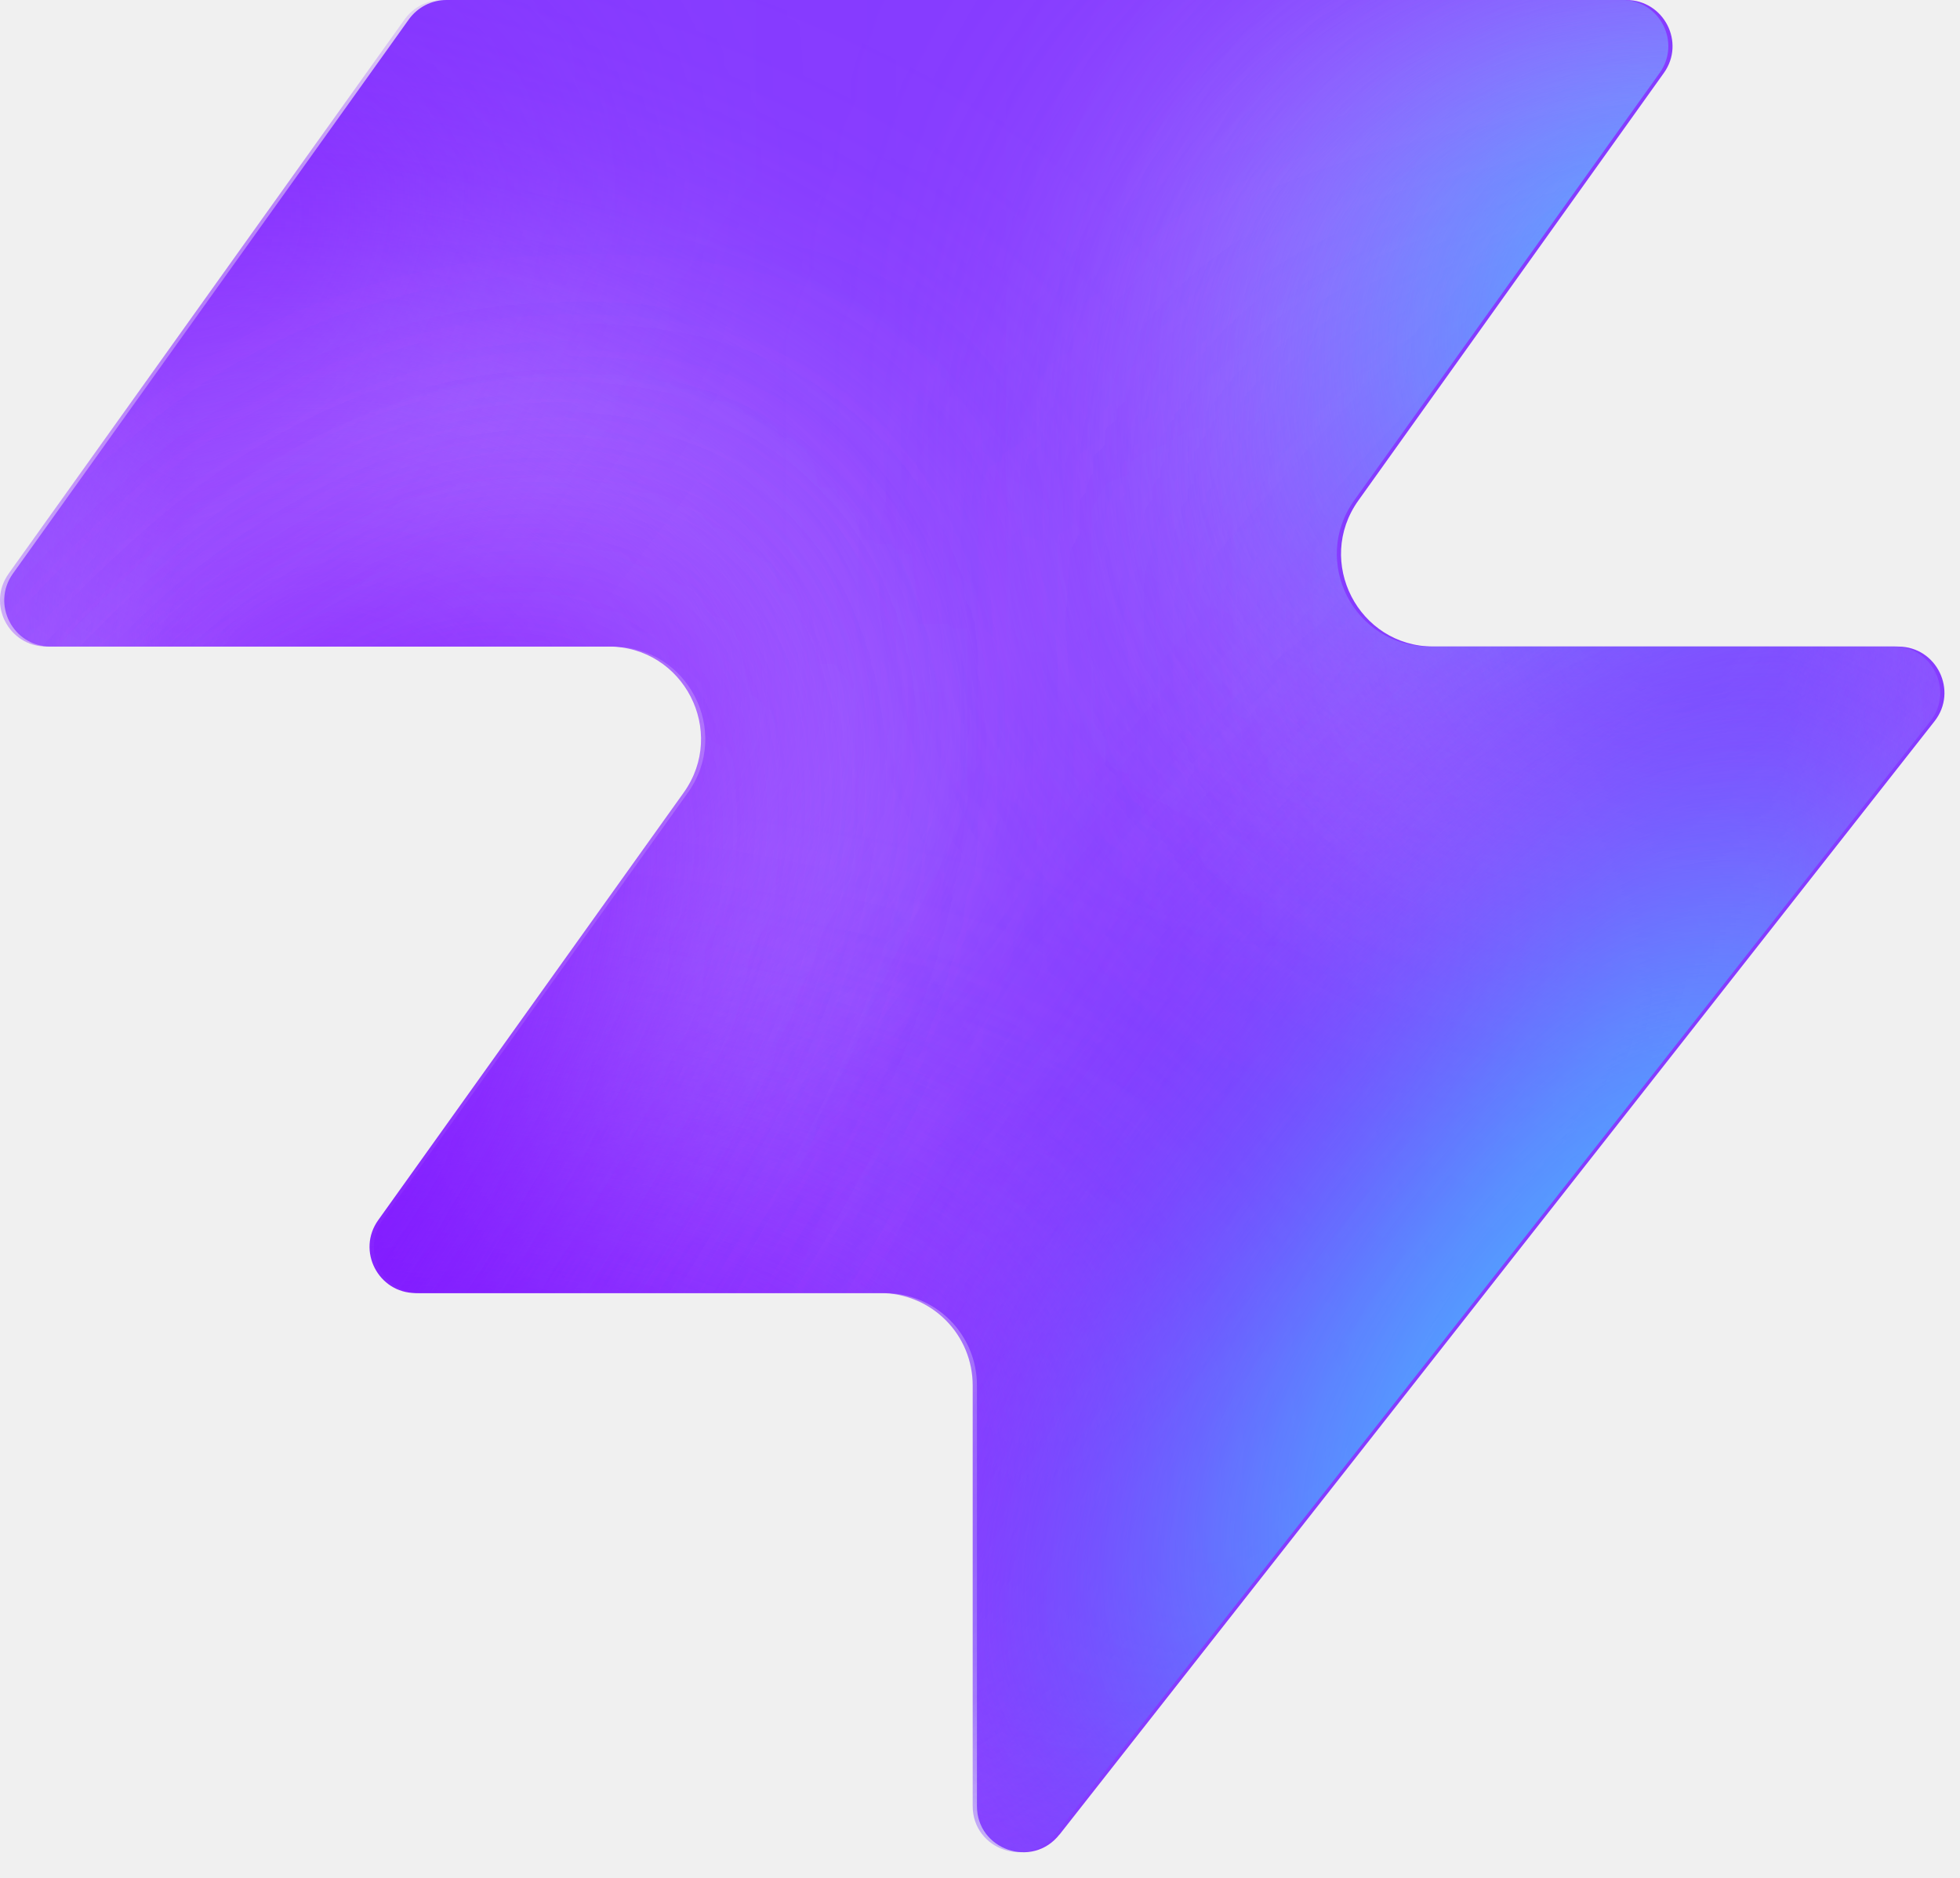
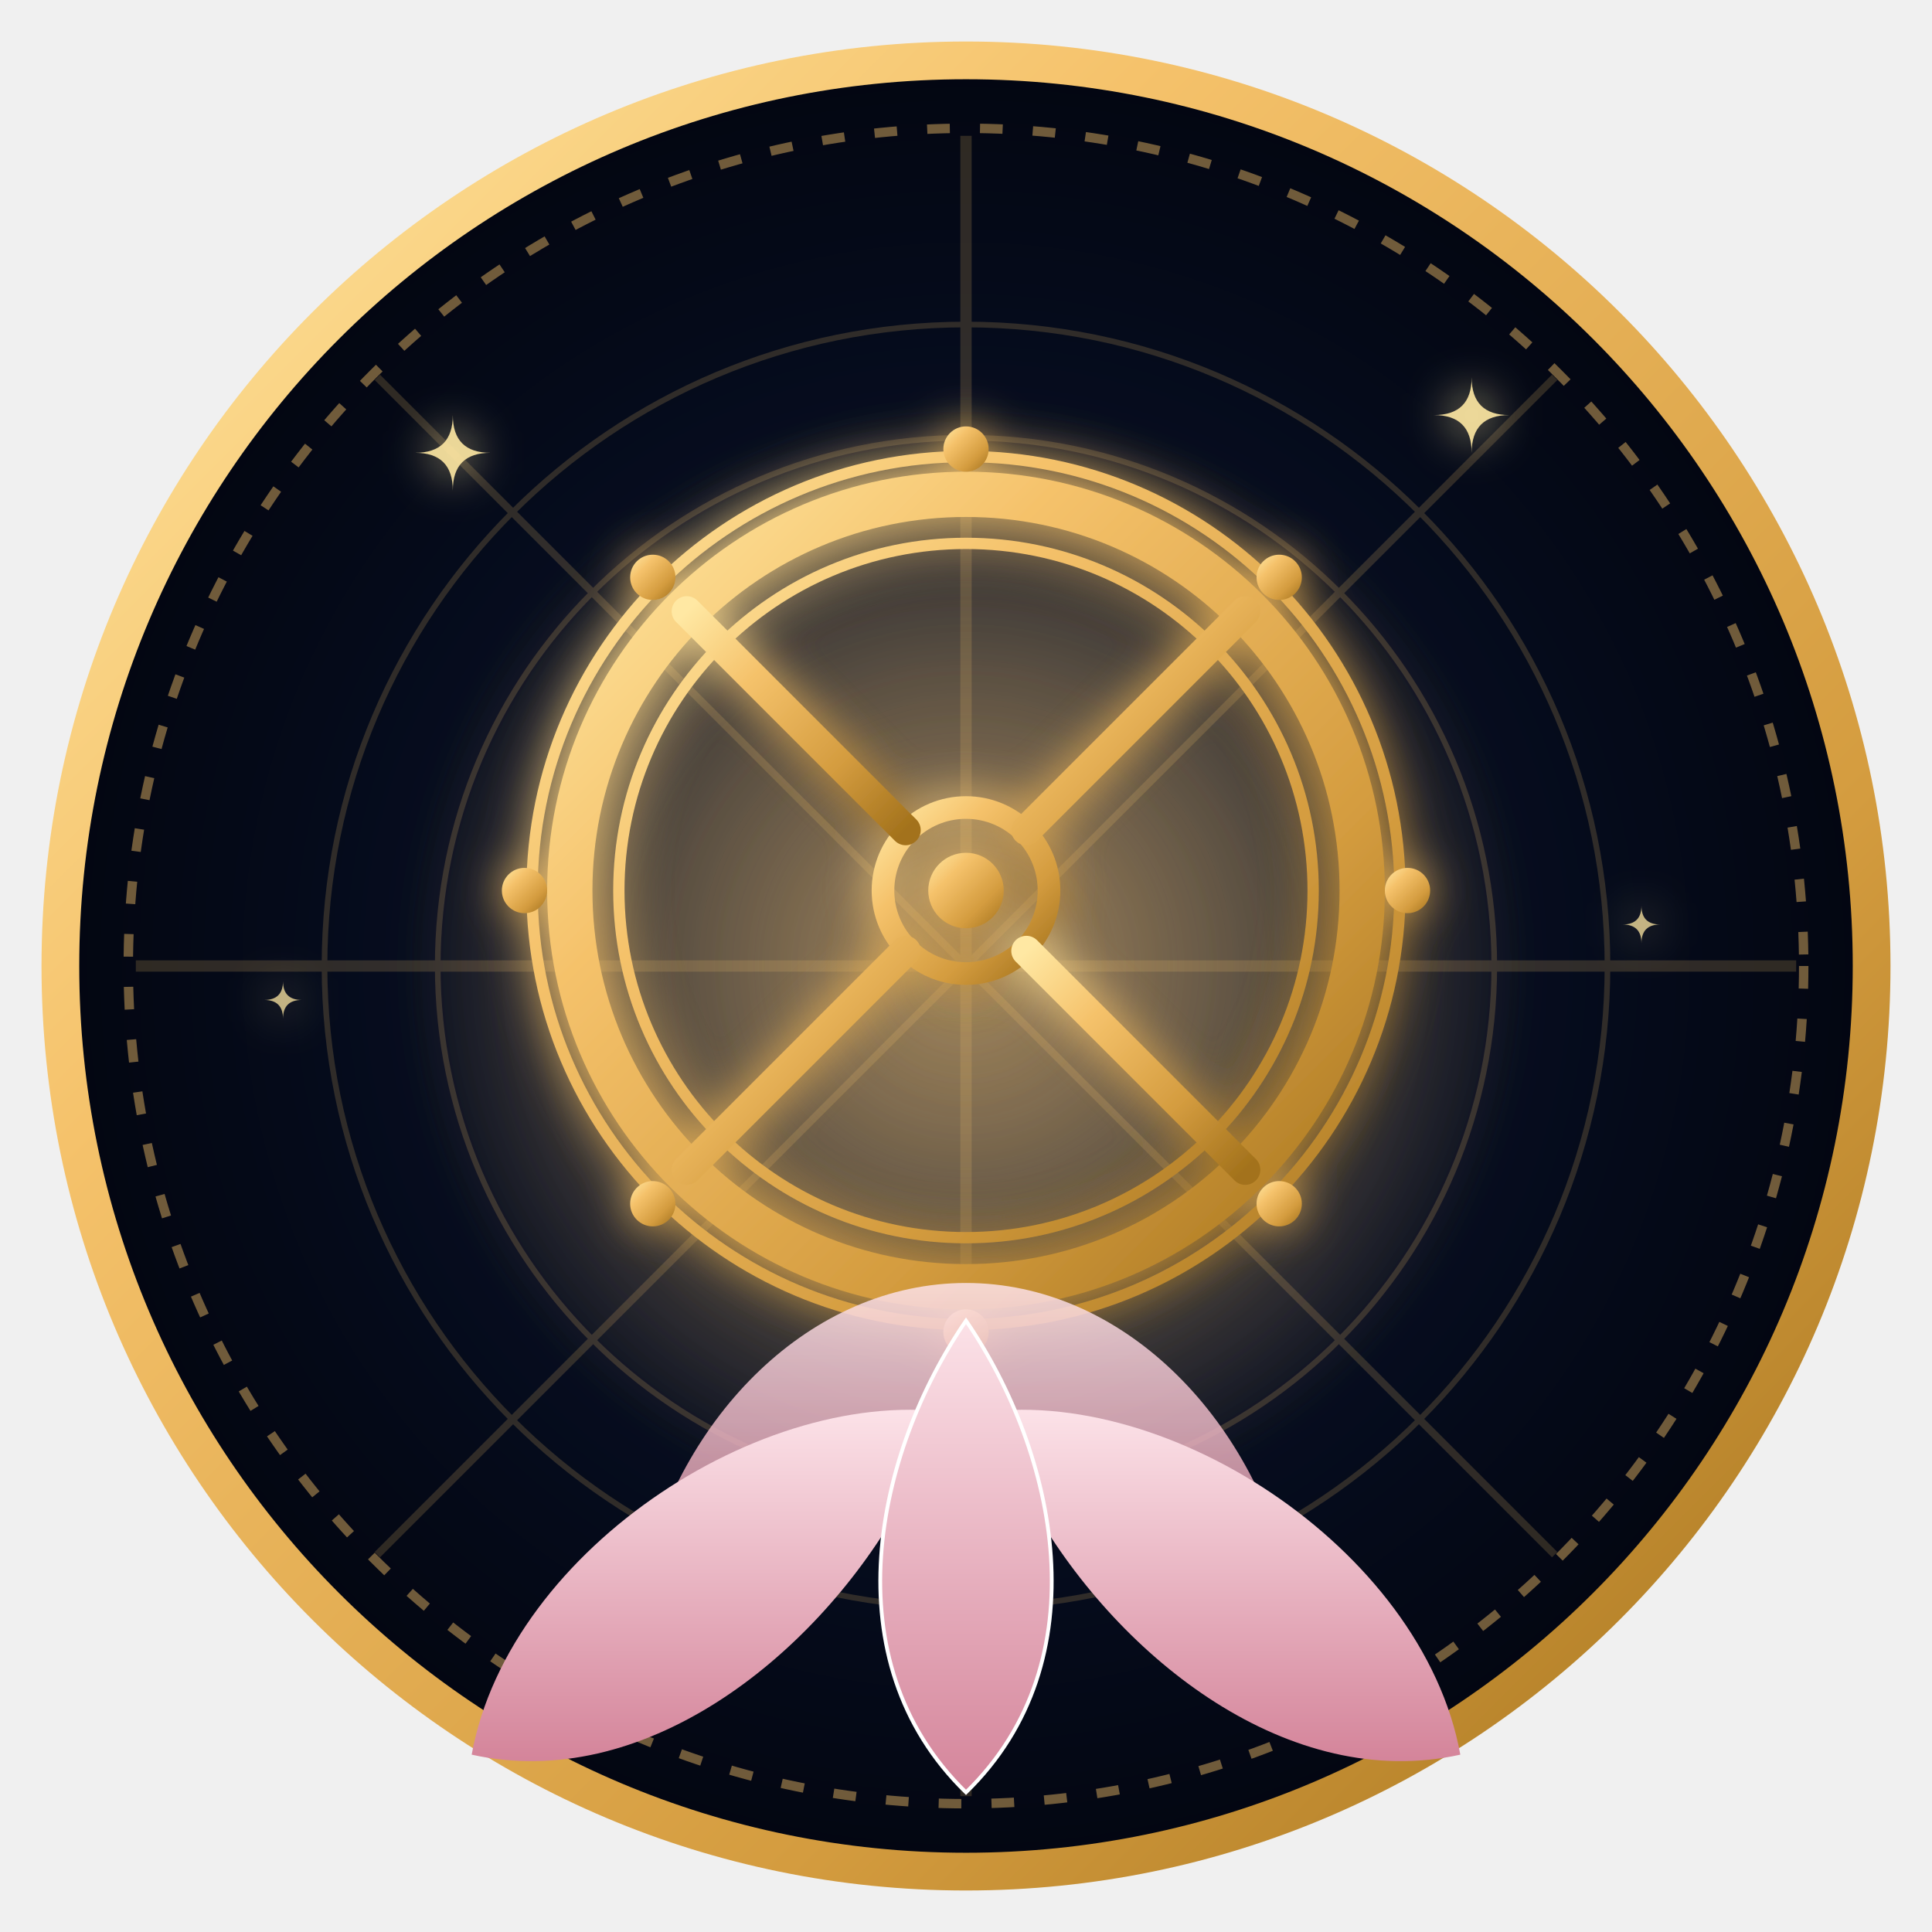
- <svg xmlns="http://www.w3.org/2000/svg" width="48" height="46" fill="none" viewBox="0 0 48 46">
-   <path fill="#863bff" d="M25.946 44.938c-.664.845-2.021.375-2.021-.698V33.937a2.26 2.26 0 0 0-2.262-2.262H10.287c-.92 0-1.456-1.04-.92-1.788l7.48-10.471c1.07-1.497 0-3.578-1.842-3.578H1.237c-.92 0-1.456-1.04-.92-1.788L10.013.474c.214-.297.556-.474.92-.474h28.894c.92 0 1.456 1.04.92 1.788l-7.48 10.471c-1.07 1.498 0 3.579 1.842 3.579h11.377c.943 0 1.473 1.088.89 1.83L25.947 44.94z" style="fill:#863bff;fill:color(display-p3 .525 .23 1);fill-opacity:1" />
-   <mask id="a" width="48" height="46" x="0" y="0" maskUnits="userSpaceOnUse" style="mask-type:alpha">
-     <path fill="#000" d="M25.842 44.938c-.664.844-2.021.375-2.021-.698V33.937a2.26 2.26 0 0 0-2.262-2.262H10.183c-.92 0-1.456-1.04-.92-1.788l7.48-10.471c1.07-1.498 0-3.579-1.842-3.579H1.133c-.92 0-1.456-1.04-.92-1.787L9.91.473c.214-.297.556-.474.92-.474h28.894c.92 0 1.456 1.04.92 1.788l-7.48 10.471c-1.07 1.498 0 3.578 1.842 3.578h11.377c.943 0 1.473 1.088.89 1.832L25.843 44.94z" style="fill:#000;fill-opacity:1" />
-   </mask>
-   <g mask="url(#a)">
-     <g filter="url(#b)">
-       <ellipse cx="5.508" cy="14.704" fill="#ede6ff" rx="5.508" ry="14.704" style="fill:#ede6ff;fill:color(display-p3 .927 .903 1);fill-opacity:1" transform="matrix(.00324 1 1 -.00324 -4.47 31.516)" />
-     </g>
-     <g filter="url(#c)">
-       <ellipse cx="10.399" cy="29.851" fill="#ede6ff" rx="10.399" ry="29.851" style="fill:#ede6ff;fill:color(display-p3 .927 .903 1);fill-opacity:1" transform="matrix(.00324 1 1 -.00324 -39.328 7.883)" />
-     </g>
-     <g filter="url(#d)">
-       <ellipse cx="5.508" cy="30.487" fill="#7e14ff" rx="5.508" ry="30.487" style="fill:#7e14ff;fill:color(display-p3 .492 .077 1);fill-opacity:1" transform="rotate(89.814 -25.913 -14.639)scale(1 -1)" />
-     </g>
-     <g filter="url(#e)">
-       <ellipse cx="5.508" cy="30.599" fill="#7e14ff" rx="5.508" ry="30.599" style="fill:#7e14ff;fill:color(display-p3 .492 .077 1);fill-opacity:1" transform="rotate(89.814 -32.644 -3.334)scale(1 -1)" />
-     </g>
-     <g filter="url(#f)">
-       <ellipse cx="5.508" cy="30.599" fill="#7e14ff" rx="5.508" ry="30.599" style="fill:#7e14ff;fill:color(display-p3 .492 .077 1);fill-opacity:1" transform="matrix(.00324 1 1 -.00324 -34.34 30.47)" />
-     </g>
-     <g filter="url(#g)">
-       <ellipse cx="14.072" cy="22.078" fill="#ede6ff" rx="14.072" ry="22.078" style="fill:#ede6ff;fill:color(display-p3 .927 .903 1);fill-opacity:1" transform="rotate(93.35 24.506 48.493)scale(-1 1)" />
-     </g>
-     <g filter="url(#h)">
-       <ellipse cx="3.47" cy="21.501" fill="#7e14ff" rx="3.47" ry="21.501" style="fill:#7e14ff;fill:color(display-p3 .492 .077 1);fill-opacity:1" transform="rotate(89.009 28.708 47.59)scale(-1 1)" />
-     </g>
-     <g filter="url(#i)">
-       <ellipse cx="3.47" cy="21.501" fill="#7e14ff" rx="3.47" ry="21.501" style="fill:#7e14ff;fill:color(display-p3 .492 .077 1);fill-opacity:1" transform="rotate(89.009 28.708 47.59)scale(-1 1)" />
-     </g>
-     <g filter="url(#j)">
-       <ellipse cx=".387" cy="8.972" fill="#7e14ff" rx="4.407" ry="29.108" style="fill:#7e14ff;fill:color(display-p3 .492 .077 1);fill-opacity:1" transform="rotate(39.51 .387 8.972)" />
-     </g>
-     <g filter="url(#k)">
-       <ellipse cx="47.523" cy="-6.092" fill="#7e14ff" rx="4.407" ry="29.108" style="fill:#7e14ff;fill:color(display-p3 .492 .077 1);fill-opacity:1" transform="rotate(37.892 47.523 -6.092)" />
-     </g>
-     <g filter="url(#l)">
-       <ellipse cx="41.412" cy="6.333" fill="#47bfff" rx="5.971" ry="9.665" style="fill:#47bfff;fill:color(display-p3 .28 .748 1);fill-opacity:1" transform="rotate(37.892 41.412 6.333)" />
-     </g>
-     <g filter="url(#m)">
-       <ellipse cx="-1.879" cy="38.332" fill="#7e14ff" rx="4.407" ry="29.108" style="fill:#7e14ff;fill:color(display-p3 .492 .077 1);fill-opacity:1" transform="rotate(37.892 -1.88 38.332)" />
-     </g>
-     <g filter="url(#n)">
-       <ellipse cx="-1.879" cy="38.332" fill="#7e14ff" rx="4.407" ry="29.108" style="fill:#7e14ff;fill:color(display-p3 .492 .077 1);fill-opacity:1" transform="rotate(37.892 -1.88 38.332)" />
-     </g>
-     <g filter="url(#o)">
-       <ellipse cx="35.651" cy="29.907" fill="#7e14ff" rx="4.407" ry="29.108" style="fill:#7e14ff;fill:color(display-p3 .492 .077 1);fill-opacity:1" transform="rotate(37.892 35.651 29.907)" />
-     </g>
-     <g filter="url(#p)">
-       <ellipse cx="38.418" cy="32.4" fill="#47bfff" rx="5.971" ry="15.297" style="fill:#47bfff;fill:color(display-p3 .28 .748 1);fill-opacity:1" transform="rotate(37.892 38.418 32.4)" />
-     </g>
-   </g>
+ <svg xmlns="http://www.w3.org/2000/svg" viewBox="0 0 512 512" width="100%" height="100%">
  <defs>
-     <filter id="b" width="60.045" height="41.654" x="-19.77" y="16.149" color-interpolation-filters="sRGB" filterUnits="userSpaceOnUse">
-       <feFlood flood-opacity="0" result="BackgroundImageFix" />
-       <feBlend in="SourceGraphic" in2="BackgroundImageFix" result="shape" />
-       <feGaussianBlur result="effect1_foregroundBlur_2002_17158" stdDeviation="7.659" />
-     </filter>
-     <filter id="c" width="90.34" height="51.437" x="-54.613" y="-7.533" color-interpolation-filters="sRGB" filterUnits="userSpaceOnUse">
-       <feFlood flood-opacity="0" result="BackgroundImageFix" />
-       <feBlend in="SourceGraphic" in2="BackgroundImageFix" result="shape" />
-       <feGaussianBlur result="effect1_foregroundBlur_2002_17158" stdDeviation="7.659" />
-     </filter>
-     <filter id="d" width="79.355" height="29.4" x="-49.64" y="2.03" color-interpolation-filters="sRGB" filterUnits="userSpaceOnUse">
-       <feFlood flood-opacity="0" result="BackgroundImageFix" />
-       <feBlend in="SourceGraphic" in2="BackgroundImageFix" result="shape" />
-       <feGaussianBlur result="effect1_foregroundBlur_2002_17158" stdDeviation="4.596" />
-     </filter>
-     <filter id="e" width="79.579" height="29.4" x="-45.045" y="20.029" color-interpolation-filters="sRGB" filterUnits="userSpaceOnUse">
-       <feFlood flood-opacity="0" result="BackgroundImageFix" />
-       <feBlend in="SourceGraphic" in2="BackgroundImageFix" result="shape" />
-       <feGaussianBlur result="effect1_foregroundBlur_2002_17158" stdDeviation="4.596" />
-     </filter>
-     <filter id="f" width="79.579" height="29.4" x="-43.513" y="21.178" color-interpolation-filters="sRGB" filterUnits="userSpaceOnUse">
-       <feFlood flood-opacity="0" result="BackgroundImageFix" />
-       <feBlend in="SourceGraphic" in2="BackgroundImageFix" result="shape" />
-       <feGaussianBlur result="effect1_foregroundBlur_2002_17158" stdDeviation="4.596" />
-     </filter>
-     <filter id="g" width="74.749" height="58.852" x="15.756" y="-17.901" color-interpolation-filters="sRGB" filterUnits="userSpaceOnUse">
-       <feFlood flood-opacity="0" result="BackgroundImageFix" />
-       <feBlend in="SourceGraphic" in2="BackgroundImageFix" result="shape" />
-       <feGaussianBlur result="effect1_foregroundBlur_2002_17158" stdDeviation="7.659" />
-     </filter>
-     <filter id="h" width="61.377" height="25.362" x="23.548" y="2.284" color-interpolation-filters="sRGB" filterUnits="userSpaceOnUse">
-       <feFlood flood-opacity="0" result="BackgroundImageFix" />
-       <feBlend in="SourceGraphic" in2="BackgroundImageFix" result="shape" />
-       <feGaussianBlur result="effect1_foregroundBlur_2002_17158" stdDeviation="4.596" />
-     </filter>
-     <filter id="i" width="61.377" height="25.362" x="23.548" y="2.284" color-interpolation-filters="sRGB" filterUnits="userSpaceOnUse">
-       <feFlood flood-opacity="0" result="BackgroundImageFix" />
-       <feBlend in="SourceGraphic" in2="BackgroundImageFix" result="shape" />
-       <feGaussianBlur result="effect1_foregroundBlur_2002_17158" stdDeviation="4.596" />
-     </filter>
-     <filter id="j" width="56.045" height="63.649" x="-27.636" y="-22.853" color-interpolation-filters="sRGB" filterUnits="userSpaceOnUse">
-       <feFlood flood-opacity="0" result="BackgroundImageFix" />
-       <feBlend in="SourceGraphic" in2="BackgroundImageFix" result="shape" />
-       <feGaussianBlur result="effect1_foregroundBlur_2002_17158" stdDeviation="4.596" />
-     </filter>
-     <filter id="k" width="54.814" height="64.646" x="20.116" y="-38.415" color-interpolation-filters="sRGB" filterUnits="userSpaceOnUse">
-       <feFlood flood-opacity="0" result="BackgroundImageFix" />
-       <feBlend in="SourceGraphic" in2="BackgroundImageFix" result="shape" />
-       <feGaussianBlur result="effect1_foregroundBlur_2002_17158" stdDeviation="4.596" />
-     </filter>
-     <filter id="l" width="33.541" height="35.313" x="24.641" y="-11.323" color-interpolation-filters="sRGB" filterUnits="userSpaceOnUse">
-       <feFlood flood-opacity="0" result="BackgroundImageFix" />
-       <feBlend in="SourceGraphic" in2="BackgroundImageFix" result="shape" />
-       <feGaussianBlur result="effect1_foregroundBlur_2002_17158" stdDeviation="4.596" />
-     </filter>
-     <filter id="m" width="54.814" height="64.646" x="-29.286" y="6.009" color-interpolation-filters="sRGB" filterUnits="userSpaceOnUse">
-       <feFlood flood-opacity="0" result="BackgroundImageFix" />
-       <feBlend in="SourceGraphic" in2="BackgroundImageFix" result="shape" />
-       <feGaussianBlur result="effect1_foregroundBlur_2002_17158" stdDeviation="4.596" />
-     </filter>
-     <filter id="n" width="54.814" height="64.646" x="-29.286" y="6.009" color-interpolation-filters="sRGB" filterUnits="userSpaceOnUse">
-       <feFlood flood-opacity="0" result="BackgroundImageFix" />
-       <feBlend in="SourceGraphic" in2="BackgroundImageFix" result="shape" />
-       <feGaussianBlur result="effect1_foregroundBlur_2002_17158" stdDeviation="4.596" />
-     </filter>
-     <filter id="o" width="54.814" height="64.646" x="8.244" y="-2.416" color-interpolation-filters="sRGB" filterUnits="userSpaceOnUse">
-       <feFlood flood-opacity="0" result="BackgroundImageFix" />
-       <feBlend in="SourceGraphic" in2="BackgroundImageFix" result="shape" />
-       <feGaussianBlur result="effect1_foregroundBlur_2002_17158" stdDeviation="4.596" />
-     </filter>
-     <filter id="p" width="39.409" height="43.623" x="18.713" y="10.588" color-interpolation-filters="sRGB" filterUnits="userSpaceOnUse">
-       <feFlood flood-opacity="0" result="BackgroundImageFix" />
-       <feBlend in="SourceGraphic" in2="BackgroundImageFix" result="shape" />
-       <feGaussianBlur result="effect1_foregroundBlur_2002_17158" stdDeviation="4.596" />
+     <radialGradient id="bgGrad" cx="50%" cy="50%" r="50%">
+       <stop offset="0%" stop-color="#0e1b3d" />
+       <stop offset="60%" stop-color="#060d1f" />
+       <stop offset="100%" stop-color="#030611" />
+     </radialGradient>
+     <linearGradient id="goldGrad" x1="0%" y1="0%" x2="100%" y2="100%">
+       <stop offset="0%" stop-color="#ffe8a3" />
+       <stop offset="30%" stop-color="#f5c26b" />
+       <stop offset="70%" stop-color="#d49c3f" />
+       <stop offset="100%" stop-color="#a3721c" />
+     </linearGradient>
+     <radialGradient id="glowGrad" cx="50%" cy="50%" r="50%">
+       <stop offset="0%" stop-color="#f5c26b" stop-opacity="0.4" />
+       <stop offset="100%" stop-color="#f5c26b" stop-opacity="0" />
+     </radialGradient>
+     <linearGradient id="lotusGrad" x1="0%" y1="100%" x2="0%" y2="0%">
+       <stop offset="0%" stop-color="#d4849a" />
+       <stop offset="100%" stop-color="#fce2e8" />
+     </linearGradient>
+     <filter id="glow" x="-20%" y="-20%" width="140%" height="140%">
+       <feGaussianBlur stdDeviation="6" result="blur" />
+       <feComposite in="SourceGraphic" in2="blur" operator="over" />
    </filter>
  </defs>
+   <circle cx="256" cy="256" r="240" fill="url(#bgGrad)" stroke="url(#goldGrad)" stroke-width="10" />
+   <circle cx="256" cy="256" r="222" fill="none" stroke="#f5c26b" stroke-width="2.5" stroke-dasharray="6, 8" opacity="0.45" />
+   <g opacity="0.18">
+     <line x1="256" y1="36" x2="256" y2="476" stroke="#f5c26b" stroke-width="3" />
+     <line x1="36" y1="256" x2="476" y2="256" stroke="#f5c26b" stroke-width="3" />
+     <line x1="100" y1="100" x2="412" y2="412" stroke="#f5c26b" stroke-width="2" />
+     <line x1="100" y1="412" x2="412" y2="100" stroke="#f5c26b" stroke-width="2" />
+     <circle cx="256" cy="256" r="170" fill="none" stroke="#f5c26b" stroke-width="1.5" />
+     <circle cx="256" cy="256" r="140" fill="none" stroke="#f5c26b" stroke-width="1.5" />
+   </g>
+   <circle cx="256" cy="256" r="150" fill="url(#glowGrad)" filter="url(#glow)" />
+   <g filter="url(#glow)" id="dharmachakra" transform="translate(0, -20)">
+     <circle cx="256" cy="256" r="105" fill="none" stroke="url(#goldGrad)" stroke-width="12" />
+     <circle cx="256" cy="256" r="115" fill="none" stroke="url(#goldGrad)" stroke-width="3" />
+     <circle cx="256" cy="256" r="92" fill="none" stroke="url(#goldGrad)" stroke-width="3" />
+     <circle cx="256" cy="256" r="22" fill="none" stroke="url(#goldGrad)" stroke-width="6" />
+     <circle cx="256" cy="256" r="10" fill="url(#goldGrad)" />
+     <path d="M 256 151 L 256 234" stroke="url(#goldGrad)" stroke-width="8" stroke-linecap="round" />
+     <path d="M 256 278 L 256 361" stroke="url(#goldGrad)" stroke-width="8" stroke-linecap="round" />
+     <path d="M 151 256 L 234 256" stroke="url(#goldGrad)" stroke-width="8" stroke-linecap="round" />
+     <path d="M 278 256 L 361 256" stroke="url(#goldGrad)" stroke-width="8" stroke-linecap="round" />
+     <path d="M 182 182 L 240 240" stroke="url(#goldGrad)" stroke-width="8" stroke-linecap="round" />
+     <path d="M 272 272 L 330 330" stroke="url(#goldGrad)" stroke-width="8" stroke-linecap="round" />
+     <path d="M 330 182 L 272 240" stroke="url(#goldGrad)" stroke-width="8" stroke-linecap="round" />
+     <path d="M 240 272 L 182 330" stroke="url(#goldGrad)" stroke-width="8" stroke-linecap="round" />
+     <circle cx="256" cy="139" r="6" fill="url(#goldGrad)" />
+     <circle cx="256" cy="373" r="6" fill="url(#goldGrad)" />
+     <circle cx="139" cy="256" r="6" fill="url(#goldGrad)" />
+     <circle cx="373" cy="256" r="6" fill="url(#goldGrad)" />
+     <circle cx="173" cy="173" r="6" fill="url(#goldGrad)" />
+     <circle cx="339" cy="339" r="6" fill="url(#goldGrad)" />
+     <circle cx="339" cy="173" r="6" fill="url(#goldGrad)" />
+     <circle cx="173" cy="339" r="6" fill="url(#goldGrad)" />
+   </g>
+   <g id="lotus" transform="translate(0, 50)">
+     <path d="M 256 290 C 215 290, 180 325, 170 370 C 205 370, 238 350, 256 315 C 274 350, 307 370, 342 370 C 332 325, 297 290, 256 290 Z" fill="url(#lotusGrad)" opacity="0.85" />
+     <path d="M 256 325 C 205 315, 135 360, 125 415 C 170 425, 215 390, 238 350 Z" fill="url(#lotusGrad)" />
+     <path d="M 256 325 C 307 315, 377 360, 387 415 C 342 425, 297 390, 274 350 Z" fill="url(#lotusGrad)" />
+     <path d="M 256 300 C 232 335, 220 390, 256 425 C 292 390, 280 335, 256 300 Z" fill="url(#lotusGrad)" stroke="#ffffff" stroke-width="1" />
+   </g>
+   <g fill="#ffe8a3" filter="url(#glow)">
+     <path d="M 120 110 Q 120 120 130 120 Q 120 120 120 130 Q 120 120 110 120 Q 120 120 120 110 Z" opacity="0.9" />
+     <path d="M 390 100 Q 390 110 400 110 Q 390 110 390 120 Q 390 110 380 110 Q 390 110 390 100 Z" opacity="0.9" />
+     <path d="M 75 260 Q 75 265 80 265 Q 75 265 75 270 Q 75 265 70 265 Q 75 265 75 260 Z" opacity="0.75" />
+     <path d="M 435 240 Q 435 245 440 245 Q 435 245 435 250 Q 435 245 430 245 Q 435 245 435 240 Z" opacity="0.75" />
+   </g>
</svg>
